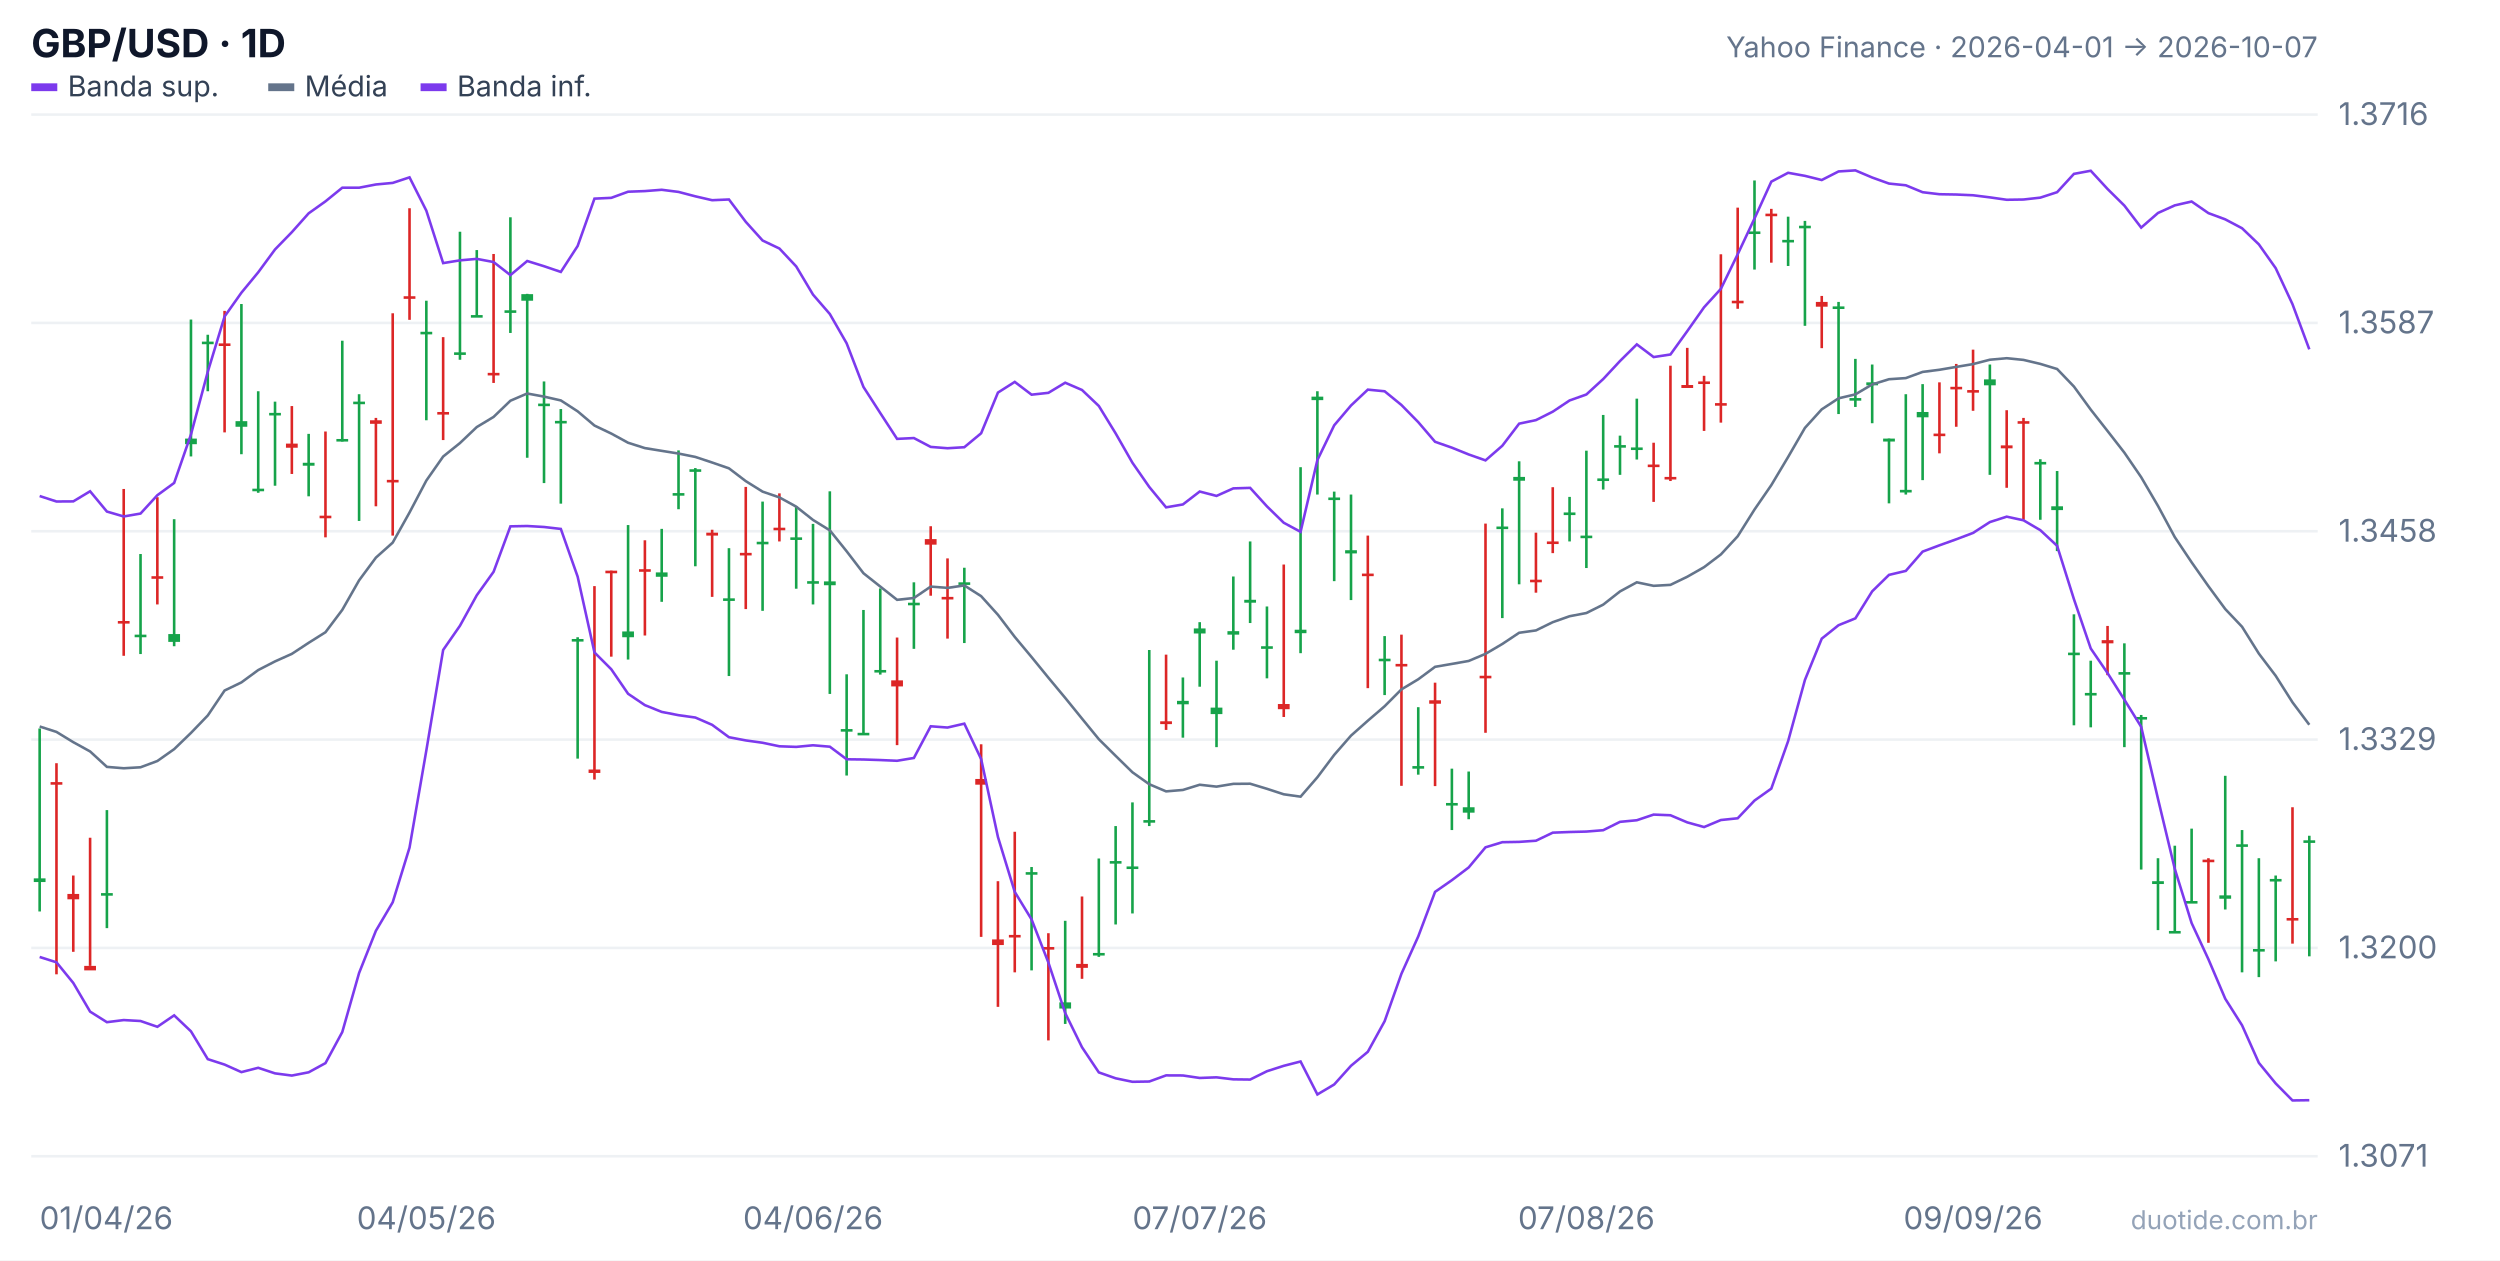
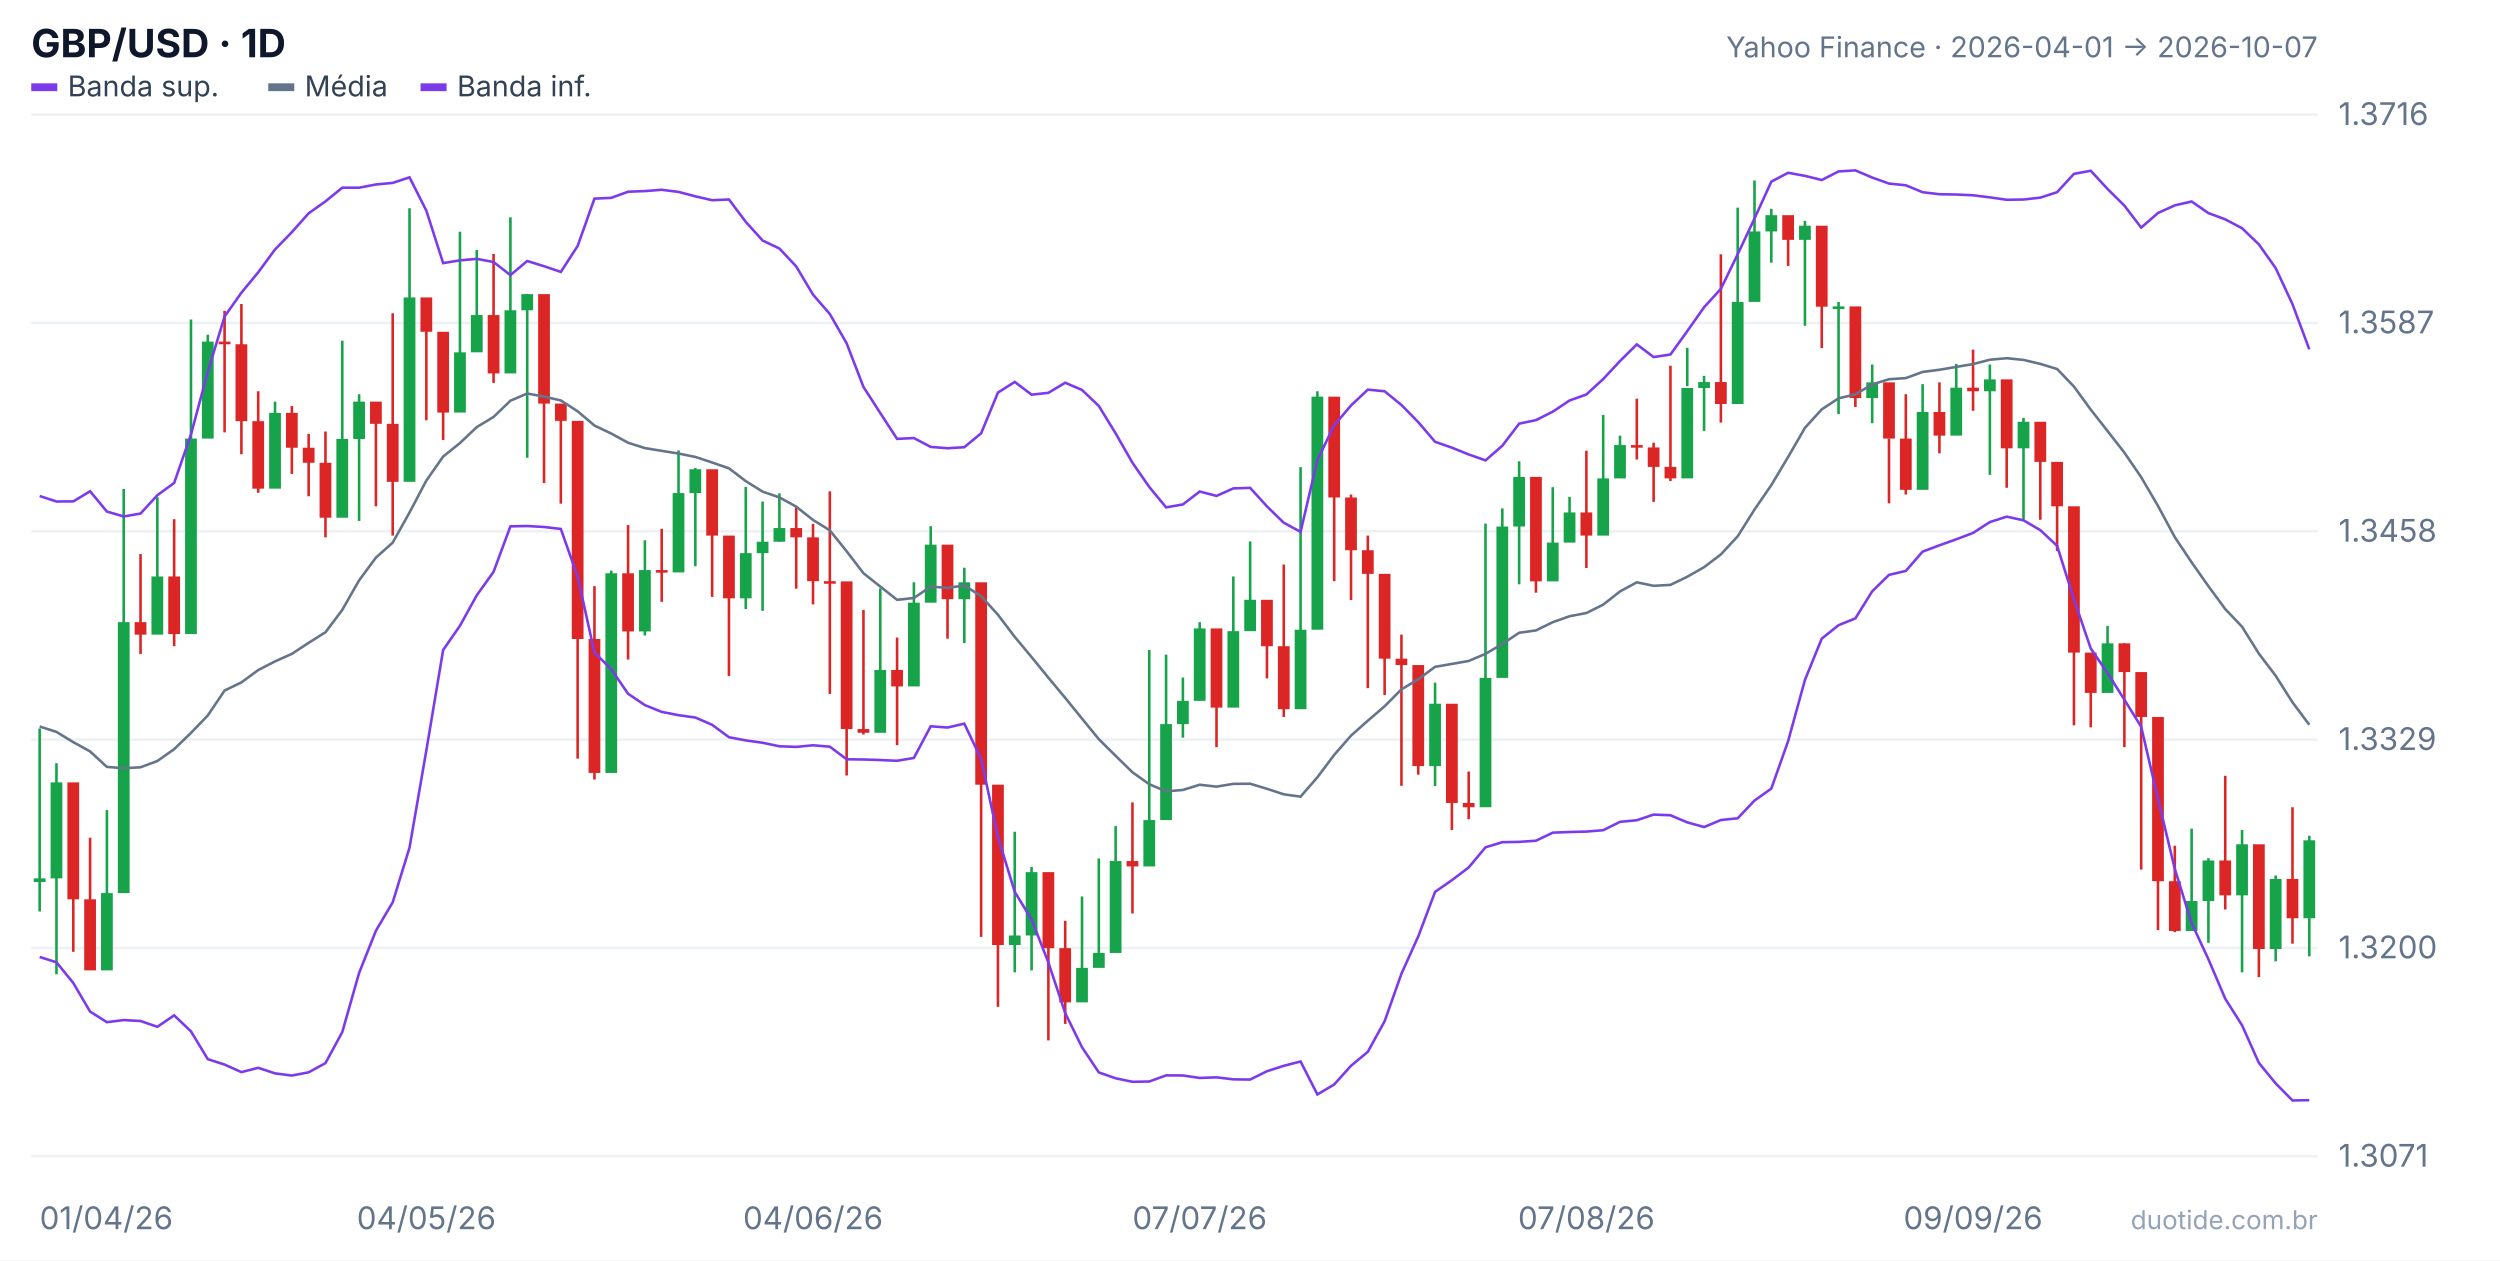
<svg xmlns="http://www.w3.org/2000/svg" viewBox="0 0 960 484" font-family="Inter,system-ui,sans-serif" font-size="12" role="img">
  <rect width="960" height="484" fill="#ffffff" />
  <text x="12" y="22" font-size="15" font-weight="700" fill="#0f172a">GBP/USD · 1D</text>
  <text x="890" y="22" font-size="11" fill="#64748b" text-anchor="end">Yahoo Finance · 2026-04-01 → 2026-10-07</text>
  <line x1="12" x2="890" y1="444" y2="444" stroke="#eef1f4" />
  <text x="898" y="448" fill="#64748b">1.3071</text>
  <line x1="12" x2="890" y1="364" y2="364" stroke="#eef1f4" />
  <text x="898" y="368" fill="#64748b">1.3200</text>
  <line x1="12" x2="890" y1="284" y2="284" stroke="#eef1f4" />
  <text x="898" y="288" fill="#64748b">1.3329</text>
  <line x1="12" x2="890" y1="204" y2="204" stroke="#eef1f4" />
  <text x="898" y="208" fill="#64748b">1.3458</text>
  <line x1="12" x2="890" y1="124" y2="124" stroke="#eef1f4" />
  <text x="898" y="128" fill="#64748b">1.3587</text>
  <line x1="12" x2="890" y1="44" y2="44" stroke="#eef1f4" />
  <text x="898" y="48" fill="#64748b">1.3716</text>
  <text x="15.228" y="472" fill="#64748b" text-anchor="start">01/04/26</text>
  <text x="163.713" y="472" fill="#64748b" text-anchor="middle">04/05/26</text>
  <text x="312.199" y="472" fill="#64748b" text-anchor="middle">04/06/26</text>
  <text x="460.684" y="472" fill="#64748b" text-anchor="middle">07/07/26</text>
  <text x="609.169" y="472" fill="#64748b" text-anchor="middle">07/08/26</text>
  <text x="757.654" y="472" fill="#64748b" text-anchor="middle">09/09/26</text>
  <line x1="15.228" x2="15.228" y1="279.737" y2="350.007" stroke="#16a34a" />
  <rect x="12.968" y="337.29" width="4.519" height="1.415" fill="#16a34a" />
-   <line x1="21.684" x2="21.684" y1="293.073" y2="374.137" stroke="#dc2626" />
-   <rect x="19.424" y="300.329" width="4.519" height="1" fill="#dc2626" />
+   <line x1="21.684" x2="21.684" y1="293.073" y2="374.137" stroke="#16a34a" />
+   <rect x="19.424" y="300.439" width="4.519" height="36.852" fill="#16a34a" />
  <line x1="28.14" x2="28.14" y1="336.201" y2="365.497" stroke="#dc2626" />
-   <rect x="25.88" y="343.273" width="4.519" height="2.065" fill="#dc2626" />
+   <rect x="25.88" y="300.439" width="4.519" height="44.899" fill="#dc2626" />
  <line x1="34.596" x2="34.596" y1="321.692" y2="370.899" stroke="#dc2626" />
-   <rect x="32.336" y="370.899" width="4.519" height="1.728" fill="#dc2626" />
+   <rect x="32.336" y="345.338" width="4.519" height="27.289" fill="#dc2626" />
  <line x1="41.051" x2="41.051" y1="311.079" y2="356.405" stroke="#16a34a" />
-   <rect x="38.792" y="342.947" width="4.519" height="1" fill="#16a34a" />
-   <line x1="47.507" x2="47.507" y1="187.762" y2="251.824" stroke="#dc2626" />
-   <rect x="45.248" y="238.465" width="4.519" height="1" fill="#dc2626" />
-   <line x1="53.963" x2="53.963" y1="212.743" y2="251.157" stroke="#16a34a" />
-   <rect x="51.704" y="243.703" width="4.519" height="1" fill="#16a34a" />
-   <line x1="60.419" x2="60.419" y1="190.921" y2="232.105" stroke="#dc2626" />
-   <rect x="58.16" y="221.259" width="4.519" height="1" fill="#dc2626" />
-   <line x1="66.875" x2="66.875" y1="199.371" y2="248.154" stroke="#16a34a" />
-   <rect x="64.615" y="243.48" width="4.519" height="3.006" fill="#16a34a" />
+   <rect x="38.792" y="342.947" width="4.519" height="29.68" fill="#16a34a" />
+   <line x1="47.507" x2="47.507" y1="187.762" y2="251.824" stroke="#16a34a" />
+   <rect x="45.248" y="238.911" width="4.519" height="104.036" fill="#16a34a" />
+   <line x1="53.963" x2="53.963" y1="212.743" y2="251.157" stroke="#dc2626" />
+   <rect x="51.704" y="238.911" width="4.519" height="4.791" fill="#dc2626" />
+   <line x1="60.419" x2="60.419" y1="190.921" y2="232.105" stroke="#16a34a" />
+   <rect x="58.16" y="221.372" width="4.519" height="22.331" fill="#16a34a" />
+   <line x1="66.875" x2="66.875" y1="199.371" y2="248.154" stroke="#dc2626" />
+   <rect x="64.615" y="221.372" width="4.519" height="22.108" fill="#dc2626" />
  <line x1="73.331" x2="73.331" y1="122.704" y2="175.272" stroke="#16a34a" />
-   <rect x="71.071" y="168.418" width="4.519" height="2.154" fill="#16a34a" />
+   <rect x="71.071" y="168.418" width="4.519" height="75.062" fill="#16a34a" />
  <line x1="79.787" x2="79.787" y1="128.546" y2="150.238" stroke="#16a34a" />
-   <rect x="77.527" y="131.178" width="4.519" height="1" fill="#16a34a" />
+   <rect x="77.527" y="131.178" width="4.519" height="37.24" fill="#16a34a" />
  <line x1="86.243" x2="86.243" y1="119.379" y2="166.036" stroke="#dc2626" />
-   <rect x="83.983" y="131.864" width="4.519" height="1" fill="#dc2626" />
-   <line x1="92.699" x2="92.699" y1="116.74" y2="174.423" stroke="#16a34a" />
-   <rect x="90.439" y="161.724" width="4.519" height="2.156" fill="#16a34a" />
-   <line x1="99.154" x2="99.154" y1="150.238" y2="189.228" stroke="#16a34a" />
-   <rect x="96.895" y="187.649" width="4.519" height="1" fill="#16a34a" />
+   <rect x="83.983" y="131.178" width="4.519" height="1.017" fill="#dc2626" />
+   <line x1="92.699" x2="92.699" y1="116.74" y2="174.423" stroke="#dc2626" />
+   <rect x="90.439" y="132.196" width="4.519" height="29.528" fill="#dc2626" />
+   <line x1="99.154" x2="99.154" y1="150.238" y2="189.228" stroke="#dc2626" />
+   <rect x="96.895" y="161.724" width="4.519" height="25.925" fill="#dc2626" />
  <line x1="105.61" x2="105.61" y1="154.233" y2="186.52" stroke="#16a34a" />
-   <rect x="103.351" y="158.542" width="4.519" height="1" fill="#16a34a" />
+   <rect x="103.351" y="158.542" width="4.519" height="29.107" fill="#16a34a" />
  <line x1="112.066" x2="112.066" y1="155.928" y2="182.002" stroke="#dc2626" />
-   <rect x="109.807" y="170.345" width="4.519" height="1.586" fill="#dc2626" />
-   <line x1="118.522" x2="118.522" y1="166.604" y2="190.582" stroke="#16a34a" />
-   <rect x="116.263" y="177.705" width="4.519" height="1.131" fill="#16a34a" />
+   <rect x="109.807" y="158.542" width="4.519" height="13.389" fill="#dc2626" />
+   <line x1="118.522" x2="118.522" y1="166.604" y2="190.582" stroke="#dc2626" />
+   <rect x="116.263" y="171.931" width="4.519" height="5.774" fill="#dc2626" />
  <line x1="124.978" x2="124.978" y1="165.697" y2="206.343" stroke="#dc2626" />
-   <rect x="122.718" y="198.019" width="4.519" height="1" fill="#dc2626" />
+   <rect x="122.718" y="177.705" width="4.519" height="21.103" fill="#dc2626" />
  <line x1="131.434" x2="131.434" y1="130.834" y2="169.552" stroke="#16a34a" />
-   <rect x="129.174" y="168.565" width="4.519" height="1" fill="#16a34a" />
+   <rect x="129.174" y="168.565" width="4.519" height="30.242" fill="#16a34a" />
  <line x1="137.89" x2="137.89" y1="151.377" y2="200.046" stroke="#16a34a" />
-   <rect x="135.63" y="154.222" width="4.519" height="1" fill="#16a34a" />
+   <rect x="135.63" y="154.222" width="4.519" height="14.344" fill="#16a34a" />
  <line x1="144.346" x2="144.346" y1="160.474" y2="194.416" stroke="#dc2626" />
-   <rect x="142.086" y="161.383" width="4.519" height="1.363" fill="#dc2626" />
+   <rect x="142.086" y="154.222" width="4.519" height="8.524" fill="#dc2626" />
  <line x1="150.801" x2="150.801" y1="120.297" y2="205.669" stroke="#dc2626" />
-   <rect x="148.542" y="184.262" width="4.519" height="1" fill="#dc2626" />
-   <line x1="157.257" x2="157.257" y1="79.964" y2="122.819" stroke="#dc2626" />
-   <rect x="154.998" y="113.754" width="4.519" height="1" fill="#dc2626" />
-   <line x1="163.713" x2="163.713" y1="115.477" y2="161.383" stroke="#16a34a" />
-   <rect x="161.454" y="127.401" width="4.519" height="1" fill="#16a34a" />
+   <rect x="148.542" y="162.746" width="4.519" height="22.272" fill="#dc2626" />
+   <line x1="157.257" x2="157.257" y1="79.964" y2="122.819" stroke="#16a34a" />
+   <rect x="154.998" y="114.213" width="4.519" height="70.805" fill="#16a34a" />
+   <line x1="163.713" x2="163.713" y1="115.477" y2="161.383" stroke="#dc2626" />
+   <rect x="161.454" y="114.213" width="4.519" height="13.188" fill="#dc2626" />
  <line x1="170.169" x2="170.169" y1="129.462" y2="168.985" stroke="#dc2626" />
-   <rect x="167.91" y="158.202" width="4.519" height="1" fill="#dc2626" />
+   <rect x="167.91" y="127.401" width="4.519" height="31.027" fill="#dc2626" />
  <line x1="176.625" x2="176.625" y1="88.986" y2="138.15" stroke="#16a34a" />
-   <rect x="174.365" y="135.294" width="4.519" height="1" fill="#16a34a" />
+   <rect x="174.365" y="135.294" width="4.519" height="23.135" fill="#16a34a" />
  <line x1="183.081" x2="183.081" y1="96.028" y2="121.673" stroke="#16a34a" />
-   <rect x="180.821" y="120.985" width="4.519" height="1" fill="#16a34a" />
+   <rect x="180.821" y="120.985" width="4.519" height="14.309" fill="#16a34a" />
  <line x1="189.537" x2="189.537" y1="97.527" y2="147.049" stroke="#dc2626" />
-   <rect x="187.277" y="143.172" width="4.519" height="1" fill="#dc2626" />
+   <rect x="187.277" y="120.985" width="4.519" height="22.415" fill="#dc2626" />
  <line x1="195.993" x2="195.993" y1="83.437" y2="127.859" stroke="#16a34a" />
-   <rect x="193.733" y="119.15" width="4.519" height="1" fill="#16a34a" />
+   <rect x="193.733" y="119.15" width="4.519" height="24.25" fill="#16a34a" />
  <line x1="202.449" x2="202.449" y1="112.836" y2="175.781" stroke="#16a34a" />
-   <rect x="200.189" y="112.95" width="4.519" height="2.527" fill="#16a34a" />
-   <line x1="208.904" x2="208.904" y1="146.478" y2="185.504" stroke="#16a34a" />
-   <rect x="206.645" y="154.973" width="4.519" height="1" fill="#16a34a" />
-   <line x1="215.36" x2="215.36" y1="157.065" y2="193.401" stroke="#16a34a" />
-   <rect x="213.101" y="161.61" width="4.519" height="1" fill="#16a34a" />
-   <line x1="221.816" x2="221.816" y1="244.705" y2="291.312" stroke="#16a34a" />
-   <rect x="219.557" y="245.373" width="4.519" height="1" fill="#16a34a" />
+   <rect x="200.189" y="112.95" width="4.519" height="6.199" fill="#16a34a" />
+   <line x1="208.904" x2="208.904" y1="146.478" y2="185.504" stroke="#dc2626" />
+   <rect x="206.645" y="112.95" width="4.519" height="42.022" fill="#dc2626" />
+   <line x1="215.36" x2="215.36" y1="157.065" y2="193.401" stroke="#dc2626" />
+   <rect x="213.101" y="154.973" width="4.519" height="6.637" fill="#dc2626" />
+   <line x1="221.816" x2="221.816" y1="244.705" y2="291.312" stroke="#dc2626" />
+   <rect x="219.557" y="161.61" width="4.519" height="83.763" fill="#dc2626" />
  <line x1="228.272" x2="228.272" y1="225.065" y2="299.34" stroke="#dc2626" />
-   <rect x="226.013" y="295.493" width="4.519" height="1.319" fill="#dc2626" />
-   <line x1="234.728" x2="234.728" y1="219.132" y2="252.157" stroke="#dc2626" />
-   <rect x="232.468" y="219.132" width="4.519" height="1.009" fill="#dc2626" />
-   <line x1="241.184" x2="241.184" y1="201.62" y2="253.269" stroke="#16a34a" />
-   <rect x="238.924" y="242.477" width="4.519" height="2.227" fill="#16a34a" />
-   <line x1="247.64" x2="247.64" y1="207.466" y2="244.037" stroke="#dc2626" />
-   <rect x="245.38" y="218.572" width="4.519" height="1" fill="#dc2626" />
-   <line x1="254.096" x2="254.096" y1="203.083" y2="231.1" stroke="#16a34a" />
-   <rect x="251.836" y="219.804" width="4.519" height="1.68" fill="#16a34a" />
+   <rect x="226.013" y="245.373" width="4.519" height="51.44" fill="#dc2626" />
+   <line x1="234.728" x2="234.728" y1="219.132" y2="252.157" stroke="#16a34a" />
+   <rect x="232.468" y="220.14" width="4.519" height="76.672" fill="#16a34a" />
+   <line x1="241.184" x2="241.184" y1="201.62" y2="253.269" stroke="#dc2626" />
+   <rect x="238.924" y="220.14" width="4.519" height="22.337" fill="#dc2626" />
+   <line x1="247.64" x2="247.64" y1="207.466" y2="244.037" stroke="#16a34a" />
+   <rect x="245.38" y="218.908" width="4.519" height="23.57" fill="#16a34a" />
+   <line x1="254.096" x2="254.096" y1="203.083" y2="231.1" stroke="#dc2626" />
+   <rect x="251.836" y="218.908" width="4.519" height="1" fill="#dc2626" />
  <line x1="260.551" x2="260.551" y1="172.951" y2="195.542" stroke="#16a34a" />
-   <rect x="258.292" y="189.342" width="4.519" height="1" fill="#16a34a" />
+   <rect x="258.292" y="189.342" width="4.519" height="30.462" fill="#16a34a" />
  <line x1="267.007" x2="267.007" y1="179.741" y2="217.452" stroke="#16a34a" />
-   <rect x="264.748" y="180.193" width="4.519" height="1" fill="#16a34a" />
+   <rect x="264.748" y="180.193" width="4.519" height="9.149" fill="#16a34a" />
  <line x1="273.463" x2="273.463" y1="203.42" y2="229.201" stroke="#dc2626" />
-   <rect x="271.204" y="204.544" width="4.519" height="1.125" fill="#dc2626" />
-   <line x1="279.919" x2="279.919" y1="210.498" y2="259.596" stroke="#16a34a" />
-   <rect x="277.66" y="229.76" width="4.519" height="1" fill="#16a34a" />
-   <line x1="286.375" x2="286.375" y1="186.972" y2="233.892" stroke="#dc2626" />
-   <rect x="284.115" y="212.293" width="4.519" height="1" fill="#dc2626" />
+   <rect x="271.204" y="180.193" width="4.519" height="25.476" fill="#dc2626" />
+   <line x1="279.919" x2="279.919" y1="210.498" y2="259.596" stroke="#dc2626" />
+   <rect x="277.66" y="205.669" width="4.519" height="24.091" fill="#dc2626" />
+   <line x1="286.375" x2="286.375" y1="186.972" y2="233.892" stroke="#16a34a" />
+   <rect x="284.115" y="212.405" width="4.519" height="17.355" fill="#16a34a" />
  <line x1="292.831" x2="292.831" y1="192.612" y2="234.561" stroke="#16a34a" />
-   <rect x="290.571" y="208.028" width="4.519" height="1" fill="#16a34a" />
-   <line x1="299.287" x2="299.287" y1="189.455" y2="207.915" stroke="#dc2626" />
-   <rect x="297.027" y="202.633" width="4.519" height="1" fill="#dc2626" />
-   <line x1="305.743" x2="305.743" y1="194.416" y2="226.07" stroke="#16a34a" />
-   <rect x="303.483" y="206.343" width="4.519" height="1" fill="#16a34a" />
-   <line x1="312.199" x2="312.199" y1="201.17" y2="232.105" stroke="#16a34a" />
-   <rect x="309.939" y="223.162" width="4.519" height="1" fill="#16a34a" />
-   <line x1="318.654" x2="318.654" y1="188.665" y2="266.469" stroke="#16a34a" />
-   <rect x="316.395" y="223.252" width="4.519" height="1.477" fill="#16a34a" />
-   <line x1="325.11" x2="325.11" y1="258.93" y2="297.802" stroke="#16a34a" />
-   <rect x="322.851" y="279.957" width="4.519" height="1" fill="#16a34a" />
-   <line x1="331.566" x2="331.566" y1="234.227" y2="282.054" stroke="#16a34a" />
-   <rect x="329.307" y="281.392" width="4.519" height="1" fill="#16a34a" />
+   <rect x="290.571" y="208.028" width="4.519" height="4.378" fill="#16a34a" />
+   <line x1="299.287" x2="299.287" y1="189.455" y2="207.915" stroke="#16a34a" />
+   <rect x="297.027" y="202.767" width="4.519" height="5.26" fill="#16a34a" />
+   <line x1="305.743" x2="305.743" y1="194.416" y2="226.07" stroke="#dc2626" />
+   <rect x="303.483" y="202.767" width="4.519" height="3.575" fill="#dc2626" />
+   <line x1="312.199" x2="312.199" y1="201.17" y2="232.105" stroke="#dc2626" />
+   <rect x="309.939" y="206.343" width="4.519" height="16.82" fill="#dc2626" />
+   <line x1="318.654" x2="318.654" y1="188.665" y2="266.469" stroke="#dc2626" />
+   <rect x="316.395" y="223.162" width="4.519" height="1" fill="#dc2626" />
+   <line x1="325.11" x2="325.11" y1="258.93" y2="297.802" stroke="#dc2626" />
+   <rect x="322.851" y="223.252" width="4.519" height="56.705" fill="#dc2626" />
+   <line x1="331.566" x2="331.566" y1="234.227" y2="282.054" stroke="#dc2626" />
+   <rect x="329.307" y="279.957" width="4.519" height="1.435" fill="#dc2626" />
  <line x1="338.022" x2="338.022" y1="225.959" y2="259.042" stroke="#16a34a" />
-   <rect x="335.762" y="257.266" width="4.519" height="1" fill="#16a34a" />
+   <rect x="335.762" y="257.266" width="4.519" height="24.126" fill="#16a34a" />
  <line x1="344.478" x2="344.478" y1="244.816" y2="286.134" stroke="#dc2626" />
-   <rect x="342.218" y="261.259" width="4.519" height="2.329" fill="#dc2626" />
+   <rect x="342.218" y="257.266" width="4.519" height="6.322" fill="#dc2626" />
  <line x1="350.934" x2="350.934" y1="223.609" y2="249.155" stroke="#16a34a" />
-   <rect x="348.674" y="231.436" width="4.519" height="1.004" fill="#16a34a" />
-   <line x1="357.39" x2="357.39" y1="202.07" y2="228.754" stroke="#dc2626" />
-   <rect x="355.13" y="207.017" width="4.519" height="2.134" fill="#dc2626" />
+   <rect x="348.674" y="231.436" width="4.519" height="32.152" fill="#16a34a" />
+   <line x1="357.39" x2="357.39" y1="202.07" y2="228.754" stroke="#16a34a" />
+   <rect x="355.13" y="209.151" width="4.519" height="22.285" fill="#16a34a" />
  <line x1="363.846" x2="363.846" y1="214.424" y2="245.228" stroke="#dc2626" />
-   <rect x="361.586" y="229.201" width="4.519" height="1" fill="#dc2626" />
+   <rect x="361.586" y="209.151" width="4.519" height="20.932" fill="#dc2626" />
  <line x1="370.301" x2="370.301" y1="218.012" y2="246.931" stroke="#16a34a" />
-   <rect x="368.042" y="223.609" width="4.519" height="1" fill="#16a34a" />
+   <rect x="368.042" y="223.609" width="4.519" height="6.474" fill="#16a34a" />
  <line x1="376.757" x2="376.757" y1="285.803" y2="359.763" stroke="#dc2626" />
-   <rect x="374.498" y="299.12" width="4.519" height="2.197" fill="#dc2626" />
+   <rect x="374.498" y="223.609" width="4.519" height="77.708" fill="#dc2626" />
  <line x1="383.213" x2="383.213" y1="338.379" y2="386.634" stroke="#dc2626" />
-   <rect x="380.954" y="360.738" width="4.519" height="2.164" fill="#dc2626" />
-   <line x1="389.669" x2="389.669" y1="319.397" y2="373.382" stroke="#dc2626" />
-   <rect x="387.41" y="359.005" width="4.519" height="1" fill="#dc2626" />
+   <rect x="380.954" y="301.317" width="4.519" height="61.584" fill="#dc2626" />
+   <line x1="389.669" x2="389.669" y1="319.397" y2="373.382" stroke="#16a34a" />
+   <rect x="387.41" y="359.222" width="4.519" height="3.68" fill="#16a34a" />
  <line x1="396.125" x2="396.125" y1="332.933" y2="372.627" stroke="#16a34a" />
-   <rect x="393.865" y="334.894" width="4.519" height="1" fill="#16a34a" />
+   <rect x="393.865" y="334.894" width="4.519" height="24.327" fill="#16a34a" />
  <line x1="402.581" x2="402.581" y1="358.355" y2="399.521" stroke="#dc2626" />
-   <rect x="400.321" y="363.658" width="4.519" height="1" fill="#dc2626" />
-   <line x1="409.037" x2="409.037" y1="353.587" y2="393.19" stroke="#16a34a" />
-   <rect x="406.777" y="384.913" width="4.519" height="2.366" fill="#16a34a" />
-   <line x1="415.493" x2="415.493" y1="344.251" y2="375.864" stroke="#dc2626" />
-   <rect x="413.233" y="370.144" width="4.519" height="1.512" fill="#dc2626" />
+   <rect x="400.321" y="334.894" width="4.519" height="29.198" fill="#dc2626" />
+   <line x1="409.037" x2="409.037" y1="353.587" y2="393.19" stroke="#dc2626" />
+   <rect x="406.777" y="364.092" width="4.519" height="20.821" fill="#dc2626" />
+   <line x1="415.493" x2="415.493" y1="344.251" y2="375.864" stroke="#16a34a" />
+   <rect x="413.233" y="371.656" width="4.519" height="13.257" fill="#16a34a" />
  <line x1="421.949" x2="421.949" y1="329.662" y2="367.442" stroke="#16a34a" />
-   <rect x="419.689" y="365.93" width="4.519" height="1" fill="#16a34a" />
+   <rect x="419.689" y="365.93" width="4.519" height="5.726" fill="#16a34a" />
  <line x1="428.404" x2="428.404" y1="317.21" y2="354.997" stroke="#16a34a" />
-   <rect x="426.145" y="330.644" width="4.519" height="1" fill="#16a34a" />
-   <line x1="434.86" x2="434.86" y1="308.12" y2="350.767" stroke="#16a34a" />
-   <rect x="432.601" y="332.715" width="4.519" height="1" fill="#16a34a" />
+   <rect x="426.145" y="330.644" width="4.519" height="35.286" fill="#16a34a" />
+   <line x1="434.86" x2="434.86" y1="308.12" y2="350.767" stroke="#dc2626" />
+   <rect x="432.601" y="330.644" width="4.519" height="2.07" fill="#dc2626" />
  <line x1="441.316" x2="441.316" y1="249.6" y2="317.21" stroke="#16a34a" />
-   <rect x="439.057" y="314.912" width="4.519" height="1" fill="#16a34a" />
-   <line x1="447.772" x2="447.772" y1="251.38" y2="280.289" stroke="#dc2626" />
-   <rect x="445.513" y="276.976" width="4.519" height="1.083" fill="#dc2626" />
+   <rect x="439.057" y="314.912" width="4.519" height="17.802" fill="#16a34a" />
+   <line x1="447.772" x2="447.772" y1="251.38" y2="280.289" stroke="#16a34a" />
+   <rect x="445.513" y="278.058" width="4.519" height="36.854" fill="#16a34a" />
  <line x1="454.228" x2="454.228" y1="260.151" y2="283.268" stroke="#16a34a" />
-   <rect x="451.968" y="269.125" width="4.519" height="1.328" fill="#16a34a" />
+   <rect x="451.968" y="269.125" width="4.519" height="8.933" fill="#16a34a" />
  <line x1="460.684" x2="460.684" y1="238.911" y2="263.698" stroke="#16a34a" />
-   <rect x="458.424" y="241.319" width="4.519" height="1.939" fill="#16a34a" />
-   <line x1="467.14" x2="467.14" y1="253.713" y2="286.906" stroke="#16a34a" />
-   <rect x="464.88" y="271.725" width="4.519" height="2.488" fill="#16a34a" />
+   <rect x="458.424" y="241.319" width="4.519" height="27.806" fill="#16a34a" />
+   <line x1="467.14" x2="467.14" y1="253.713" y2="286.906" stroke="#dc2626" />
+   <rect x="464.88" y="241.319" width="4.519" height="30.407" fill="#dc2626" />
  <line x1="473.596" x2="473.596" y1="221.372" y2="249.489" stroke="#16a34a" />
-   <rect x="471.336" y="242.366" width="4.519" height="1.336" fill="#16a34a" />
+   <rect x="471.336" y="242.366" width="4.519" height="29.359" fill="#16a34a" />
  <line x1="480.051" x2="480.051" y1="207.915" y2="239.246" stroke="#16a34a" />
-   <rect x="477.792" y="230.318" width="4.519" height="1.117" fill="#16a34a" />
-   <line x1="486.507" x2="486.507" y1="232.888" y2="260.483" stroke="#16a34a" />
-   <rect x="484.248" y="248.154" width="4.519" height="1" fill="#16a34a" />
+   <rect x="477.792" y="230.318" width="4.519" height="12.048" fill="#16a34a" />
+   <line x1="486.507" x2="486.507" y1="232.888" y2="260.483" stroke="#dc2626" />
+   <rect x="484.248" y="230.318" width="4.519" height="17.836" fill="#dc2626" />
  <line x1="492.963" x2="492.963" y1="216.779" y2="275.319" stroke="#dc2626" />
-   <rect x="490.704" y="270.343" width="4.519" height="1.991" fill="#dc2626" />
+   <rect x="490.704" y="248.154" width="4.519" height="24.18" fill="#dc2626" />
  <line x1="499.419" x2="499.419" y1="179.402" y2="250.823" stroke="#16a34a" />
-   <rect x="497.16" y="241.809" width="4.519" height="1.337" fill="#16a34a" />
+   <rect x="497.16" y="241.809" width="4.519" height="30.525" fill="#16a34a" />
  <line x1="505.875" x2="505.875" y1="150.238" y2="189.906" stroke="#16a34a" />
-   <rect x="503.615" y="152.31" width="4.519" height="1.343" fill="#16a34a" />
-   <line x1="512.331" x2="512.331" y1="188.778" y2="223.162" stroke="#16a34a" />
-   <rect x="510.071" y="191.034" width="4.519" height="1" fill="#16a34a" />
-   <line x1="518.787" x2="518.787" y1="189.906" y2="230.43" stroke="#16a34a" />
-   <rect x="516.527" y="211.283" width="4.519" height="1.234" fill="#16a34a" />
+   <rect x="503.615" y="152.31" width="4.519" height="89.5" fill="#16a34a" />
+   <line x1="512.331" x2="512.331" y1="188.778" y2="223.162" stroke="#dc2626" />
+   <rect x="510.071" y="152.31" width="4.519" height="38.724" fill="#dc2626" />
+   <line x1="518.787" x2="518.787" y1="189.906" y2="230.43" stroke="#dc2626" />
+   <rect x="516.527" y="191.034" width="4.519" height="20.249" fill="#dc2626" />
  <line x1="525.243" x2="525.243" y1="205.669" y2="264.252" stroke="#dc2626" />
-   <rect x="522.983" y="220.251" width="4.519" height="1" fill="#dc2626" />
-   <line x1="531.699" x2="531.699" y1="244.259" y2="266.911" stroke="#16a34a" />
-   <rect x="529.439" y="252.935" width="4.519" height="1" fill="#16a34a" />
+   <rect x="522.983" y="211.283" width="4.519" height="9.081" fill="#dc2626" />
+   <line x1="531.699" x2="531.699" y1="244.259" y2="266.911" stroke="#dc2626" />
+   <rect x="529.439" y="220.364" width="4.519" height="32.571" fill="#dc2626" />
  <line x1="538.154" x2="538.154" y1="243.703" y2="301.757" stroke="#dc2626" />
-   <rect x="535.895" y="254.934" width="4.519" height="1" fill="#dc2626" />
-   <line x1="544.61" x2="544.61" y1="271.559" y2="297.472" stroke="#16a34a" />
-   <rect x="542.351" y="294.173" width="4.519" height="1" fill="#16a34a" />
-   <line x1="551.066" x2="551.066" y1="262.147" y2="301.866" stroke="#dc2626" />
-   <rect x="548.807" y="268.904" width="4.519" height="1.328" fill="#dc2626" />
-   <line x1="557.522" x2="557.522" y1="295.163" y2="318.741" stroke="#16a34a" />
-   <rect x="555.262" y="308.339" width="4.519" height="1" fill="#16a34a" />
-   <line x1="563.978" x2="563.978" y1="296.263" y2="314.584" stroke="#16a34a" />
-   <rect x="561.718" y="309.984" width="4.519" height="2.081" fill="#16a34a" />
-   <line x1="570.434" x2="570.434" y1="201.058" y2="281.392" stroke="#dc2626" />
-   <rect x="568.174" y="259.485" width="4.519" height="1" fill="#dc2626" />
+   <rect x="535.895" y="252.935" width="4.519" height="2.444" fill="#dc2626" />
+   <line x1="544.61" x2="544.61" y1="271.559" y2="297.472" stroke="#dc2626" />
+   <rect x="542.351" y="255.379" width="4.519" height="38.794" fill="#dc2626" />
+   <line x1="551.066" x2="551.066" y1="262.147" y2="301.866" stroke="#16a34a" />
+   <rect x="548.807" y="270.232" width="4.519" height="23.941" fill="#16a34a" />
+   <line x1="557.522" x2="557.522" y1="295.163" y2="318.741" stroke="#dc2626" />
+   <rect x="555.262" y="270.232" width="4.519" height="38.107" fill="#dc2626" />
+   <line x1="563.978" x2="563.978" y1="296.263" y2="314.584" stroke="#dc2626" />
+   <rect x="561.718" y="308.339" width="4.519" height="1.645" fill="#dc2626" />
+   <line x1="570.434" x2="570.434" y1="201.058" y2="281.392" stroke="#16a34a" />
+   <rect x="568.174" y="260.306" width="4.519" height="49.678" fill="#16a34a" />
  <line x1="576.89" x2="576.89" y1="195.204" y2="237.35" stroke="#16a34a" />
-   <rect x="574.63" y="202.183" width="4.519" height="1" fill="#16a34a" />
+   <rect x="574.63" y="202.183" width="4.519" height="58.123" fill="#16a34a" />
  <line x1="583.346" x2="583.346" y1="177.14" y2="224.371" stroke="#16a34a" />
-   <rect x="581.086" y="183.132" width="4.519" height="1.469" fill="#16a34a" />
+   <rect x="581.086" y="183.132" width="4.519" height="19.051" fill="#16a34a" />
  <line x1="589.801" x2="589.801" y1="204.544" y2="227.592" stroke="#dc2626" />
-   <rect x="587.542" y="222.603" width="4.519" height="1" fill="#dc2626" />
-   <line x1="596.257" x2="596.257" y1="187.085" y2="212.405" stroke="#dc2626" />
-   <rect x="593.998" y="207.915" width="4.519" height="1" fill="#dc2626" />
+   <rect x="587.542" y="183.132" width="4.519" height="40.12" fill="#dc2626" />
+   <line x1="596.257" x2="596.257" y1="187.085" y2="212.405" stroke="#16a34a" />
+   <rect x="593.998" y="208.364" width="4.519" height="14.888" fill="#16a34a" />
  <line x1="602.713" x2="602.713" y1="190.808" y2="207.915" stroke="#16a34a" />
-   <rect x="600.454" y="196.781" width="4.519" height="1.014" fill="#16a34a" />
-   <line x1="609.169" x2="609.169" y1="173.064" y2="218.124" stroke="#16a34a" />
-   <rect x="606.91" y="205.669" width="4.519" height="1" fill="#16a34a" />
+   <rect x="600.454" y="196.781" width="4.519" height="11.583" fill="#16a34a" />
+   <line x1="609.169" x2="609.169" y1="173.064" y2="218.124" stroke="#dc2626" />
+   <rect x="606.91" y="196.781" width="4.519" height="8.887" fill="#dc2626" />
  <line x1="615.625" x2="615.625" y1="159.338" y2="187.988" stroke="#16a34a" />
-   <rect x="613.365" y="183.708" width="4.519" height="1.005" fill="#16a34a" />
+   <rect x="613.365" y="183.708" width="4.519" height="21.96" fill="#16a34a" />
  <line x1="622.081" x2="622.081" y1="167.284" y2="182.341" stroke="#16a34a" />
-   <rect x="619.821" y="170.912" width="4.519" height="1" fill="#16a34a" />
-   <line x1="628.537" x2="628.537" y1="153.084" y2="176.461" stroke="#16a34a" />
-   <rect x="626.277" y="171.818" width="4.519" height="1" fill="#16a34a" />
+   <rect x="619.821" y="170.912" width="4.519" height="12.797" fill="#16a34a" />
+   <line x1="628.537" x2="628.537" y1="153.084" y2="176.461" stroke="#dc2626" />
+   <rect x="626.277" y="170.912" width="4.519" height="1" fill="#dc2626" />
  <line x1="634.993" x2="634.993" y1="170.005" y2="192.725" stroke="#dc2626" />
-   <rect x="632.733" y="178.384" width="4.519" height="1" fill="#dc2626" />
+   <rect x="632.733" y="171.818" width="4.519" height="7.471" fill="#dc2626" />
  <line x1="641.449" x2="641.449" y1="140.433" y2="184.713" stroke="#dc2626" />
-   <rect x="639.189" y="183.132" width="4.519" height="1" fill="#dc2626" />
-   <line x1="647.904" x2="647.904" y1="133.579" y2="148.301" stroke="#dc2626" />
-   <rect x="645.645" y="147.845" width="4.519" height="1.14" fill="#dc2626" />
-   <line x1="654.36" x2="654.36" y1="144.312" y2="165.47" stroke="#dc2626" />
-   <rect x="652.101" y="146.467" width="4.519" height="1" fill="#dc2626" />
+   <rect x="639.189" y="179.289" width="4.519" height="4.408" fill="#dc2626" />
+   <line x1="647.904" x2="647.904" y1="133.579" y2="148.301" stroke="#16a34a" />
+   <rect x="645.645" y="148.985" width="4.519" height="34.712" fill="#16a34a" />
+   <line x1="654.36" x2="654.36" y1="144.312" y2="165.47" stroke="#16a34a" />
+   <rect x="652.101" y="146.707" width="4.519" height="2.278" fill="#16a34a" />
  <line x1="660.816" x2="660.816" y1="97.642" y2="162.291" stroke="#dc2626" />
-   <rect x="658.557" y="154.79" width="4.519" height="1" fill="#dc2626" />
-   <line x1="667.272" x2="667.272" y1="79.733" y2="118.576" stroke="#dc2626" />
-   <rect x="665.012" y="115.477" width="4.519" height="1" fill="#dc2626" />
+   <rect x="658.557" y="146.707" width="4.519" height="8.425" fill="#dc2626" />
+   <line x1="667.272" x2="667.272" y1="79.733" y2="118.576" stroke="#16a34a" />
+   <rect x="665.012" y="115.936" width="4.519" height="39.196" fill="#16a34a" />
  <line x1="673.728" x2="673.728" y1="69.299" y2="103.52" stroke="#16a34a" />
-   <rect x="671.468" y="88.87" width="4.519" height="1" fill="#16a34a" />
-   <line x1="680.184" x2="680.184" y1="80.197" y2="100.87" stroke="#dc2626" />
-   <rect x="677.924" y="82.036" width="4.519" height="1" fill="#dc2626" />
-   <line x1="686.64" x2="686.64" y1="83.205" y2="102.137" stroke="#16a34a" />
-   <rect x="684.38" y="92.105" width="4.519" height="1" fill="#16a34a" />
+   <rect x="671.468" y="88.87" width="4.519" height="27.066" fill="#16a34a" />
+   <line x1="680.184" x2="680.184" y1="80.197" y2="100.87" stroke="#16a34a" />
+   <rect x="677.924" y="82.627" width="4.519" height="6.244" fill="#16a34a" />
+   <line x1="686.64" x2="686.64" y1="83.205" y2="102.137" stroke="#dc2626" />
+   <rect x="684.38" y="82.627" width="4.519" height="9.478" fill="#dc2626" />
  <line x1="693.096" x2="693.096" y1="84.824" y2="125.111" stroke="#16a34a" />
-   <rect x="690.836" y="86.675" width="4.519" height="1" fill="#16a34a" />
+   <rect x="690.836" y="86.675" width="4.519" height="5.43" fill="#16a34a" />
  <line x1="699.551" x2="699.551" y1="113.639" y2="133.694" stroke="#dc2626" />
-   <rect x="697.292" y="115.936" width="4.519" height="1.837" fill="#dc2626" />
+   <rect x="697.292" y="86.675" width="4.519" height="31.098" fill="#dc2626" />
  <line x1="706.007" x2="706.007" y1="115.936" y2="158.997" stroke="#16a34a" />
  <rect x="703.748" y="117.659" width="4.519" height="1" fill="#16a34a" />
-   <line x1="712.463" x2="712.463" y1="137.807" y2="156.268" stroke="#16a34a" />
-   <rect x="710.204" y="152.856" width="4.519" height="1" fill="#16a34a" />
+   <line x1="712.463" x2="712.463" y1="137.807" y2="156.268" stroke="#dc2626" />
+   <rect x="710.204" y="117.659" width="4.519" height="35.197" fill="#dc2626" />
  <line x1="718.919" x2="718.919" y1="139.977" y2="162.519" stroke="#16a34a" />
-   <rect x="716.66" y="146.82" width="4.519" height="1.14" fill="#16a34a" />
-   <line x1="725.375" x2="725.375" y1="168.418" y2="193.289" stroke="#16a34a" />
-   <rect x="723.115" y="168.418" width="4.519" height="1.134" fill="#16a34a" />
-   <line x1="731.831" x2="731.831" y1="151.377" y2="189.906" stroke="#16a34a" />
-   <rect x="729.571" y="188.1" width="4.519" height="1.016" fill="#16a34a" />
+   <rect x="716.66" y="146.82" width="4.519" height="6.036" fill="#16a34a" />
+   <line x1="725.375" x2="725.375" y1="168.418" y2="193.289" stroke="#dc2626" />
+   <rect x="723.115" y="146.82" width="4.519" height="21.598" fill="#dc2626" />
+   <line x1="731.831" x2="731.831" y1="151.377" y2="189.906" stroke="#dc2626" />
+   <rect x="729.571" y="168.418" width="4.519" height="19.682" fill="#dc2626" />
  <line x1="738.287" x2="738.287" y1="147.504" y2="184.374" stroke="#16a34a" />
-   <rect x="736.027" y="158.202" width="4.519" height="2.045" fill="#16a34a" />
+   <rect x="736.027" y="158.202" width="4.519" height="29.898" fill="#16a34a" />
  <line x1="744.743" x2="744.743" y1="146.82" y2="174.084" stroke="#dc2626" />
-   <rect x="742.483" y="166.491" width="4.519" height="1" fill="#dc2626" />
-   <line x1="751.199" x2="751.199" y1="139.749" y2="163.88" stroke="#dc2626" />
-   <rect x="748.939" y="148.529" width="4.519" height="1" fill="#dc2626" />
+   <rect x="742.483" y="158.202" width="4.519" height="9.082" fill="#dc2626" />
+   <line x1="751.199" x2="751.199" y1="139.749" y2="163.88" stroke="#16a34a" />
+   <rect x="748.939" y="148.871" width="4.519" height="18.413" fill="#16a34a" />
  <line x1="757.654" x2="757.654" y1="134.265" y2="157.747" stroke="#dc2626" />
-   <rect x="755.395" y="149.782" width="4.519" height="1" fill="#dc2626" />
+   <rect x="755.395" y="148.871" width="4.519" height="1.367" fill="#dc2626" />
  <line x1="764.11" x2="764.11" y1="139.977" y2="182.341" stroke="#16a34a" />
-   <rect x="761.851" y="145.68" width="4.519" height="2.279" fill="#16a34a" />
+   <rect x="761.851" y="145.68" width="4.519" height="4.558" fill="#16a34a" />
  <line x1="770.566" x2="770.566" y1="157.52" y2="187.311" stroke="#dc2626" />
-   <rect x="768.307" y="171.025" width="4.519" height="1.134" fill="#dc2626" />
-   <line x1="777.022" x2="777.022" y1="160.474" y2="199.595" stroke="#dc2626" />
-   <rect x="774.762" y="161.724" width="4.519" height="1" fill="#dc2626" />
-   <line x1="783.478" x2="783.478" y1="176.347" y2="199.595" stroke="#16a34a" />
-   <rect x="781.218" y="177.366" width="4.519" height="1" fill="#16a34a" />
-   <line x1="789.934" x2="789.934" y1="180.872" y2="211.62" stroke="#16a34a" />
-   <rect x="787.674" y="194.416" width="4.519" height="1.464" fill="#16a34a" />
-   <line x1="796.39" x2="796.39" y1="235.9" y2="278.522" stroke="#16a34a" />
-   <rect x="794.13" y="250.6" width="4.519" height="1" fill="#16a34a" />
-   <line x1="802.846" x2="802.846" y1="253.713" y2="279.295" stroke="#16a34a" />
-   <rect x="800.586" y="266.081" width="4.519" height="1" fill="#16a34a" />
-   <line x1="809.301" x2="809.301" y1="240.36" y2="259.264" stroke="#dc2626" />
-   <rect x="807.042" y="245.817" width="4.519" height="1.225" fill="#dc2626" />
-   <line x1="815.757" x2="815.757" y1="247.042" y2="286.906" stroke="#16a34a" />
-   <rect x="813.498" y="258.076" width="4.519" height="1" fill="#16a34a" />
-   <line x1="822.213" x2="822.213" y1="274.544" y2="333.914" stroke="#16a34a" />
-   <rect x="819.954" y="275.319" width="4.519" height="1" fill="#16a34a" />
-   <line x1="828.669" x2="828.669" y1="329.553" y2="357.164" stroke="#16a34a" />
-   <rect x="826.41" y="338.379" width="4.519" height="1.088" fill="#16a34a" />
-   <line x1="835.125" x2="835.125" y1="324.751" y2="357.922" stroke="#16a34a" />
-   <rect x="832.865" y="357.489" width="4.519" height="1" fill="#16a34a" />
+   <rect x="768.307" y="145.68" width="4.519" height="26.478" fill="#dc2626" />
+   <line x1="777.022" x2="777.022" y1="160.474" y2="199.595" stroke="#16a34a" />
+   <rect x="774.762" y="161.95" width="4.519" height="10.208" fill="#16a34a" />
+   <line x1="783.478" x2="783.478" y1="176.347" y2="199.595" stroke="#dc2626" />
+   <rect x="781.218" y="161.95" width="4.519" height="15.415" fill="#dc2626" />
+   <line x1="789.934" x2="789.934" y1="180.872" y2="211.62" stroke="#dc2626" />
+   <rect x="787.674" y="177.366" width="4.519" height="17.05" fill="#dc2626" />
+   <line x1="796.39" x2="796.39" y1="235.9" y2="278.522" stroke="#dc2626" />
+   <rect x="794.13" y="194.416" width="4.519" height="56.185" fill="#dc2626" />
+   <line x1="802.846" x2="802.846" y1="253.713" y2="279.295" stroke="#dc2626" />
+   <rect x="800.586" y="250.6" width="4.519" height="15.48" fill="#dc2626" />
+   <line x1="809.301" x2="809.301" y1="240.36" y2="259.264" stroke="#16a34a" />
+   <rect x="807.042" y="247.042" width="4.519" height="19.039" fill="#16a34a" />
+   <line x1="815.757" x2="815.757" y1="247.042" y2="286.906" stroke="#dc2626" />
+   <rect x="813.498" y="247.042" width="4.519" height="11.034" fill="#dc2626" />
+   <line x1="822.213" x2="822.213" y1="274.544" y2="333.914" stroke="#dc2626" />
+   <rect x="819.954" y="258.076" width="4.519" height="17.243" fill="#dc2626" />
+   <line x1="828.669" x2="828.669" y1="329.553" y2="357.164" stroke="#dc2626" />
+   <rect x="826.41" y="275.319" width="4.519" height="63.06" fill="#dc2626" />
+   <line x1="835.125" x2="835.125" y1="324.751" y2="357.922" stroke="#dc2626" />
+   <rect x="832.865" y="338.379" width="4.519" height="19.11" fill="#dc2626" />
  <line x1="841.581" x2="841.581" y1="318.195" y2="346.532" stroke="#16a34a" />
-   <rect x="839.321" y="345.99" width="4.519" height="1" fill="#16a34a" />
-   <line x1="848.037" x2="848.037" y1="329.553" y2="362.036" stroke="#dc2626" />
-   <rect x="845.777" y="330.099" width="4.519" height="1" fill="#dc2626" />
-   <line x1="854.493" x2="854.493" y1="297.911" y2="349.248" stroke="#16a34a" />
-   <rect x="852.233" y="343.817" width="4.519" height="1.304" fill="#16a34a" />
+   <rect x="839.321" y="345.99" width="4.519" height="11.499" fill="#16a34a" />
+   <line x1="848.037" x2="848.037" y1="329.553" y2="362.036" stroke="#16a34a" />
+   <rect x="845.777" y="330.426" width="4.519" height="15.564" fill="#16a34a" />
+   <line x1="854.493" x2="854.493" y1="297.911" y2="349.248" stroke="#dc2626" />
+   <rect x="852.233" y="330.426" width="4.519" height="13.391" fill="#dc2626" />
  <line x1="860.949" x2="860.949" y1="318.741" y2="373.382" stroke="#16a34a" />
-   <rect x="858.689" y="324.205" width="4.519" height="1" fill="#16a34a" />
-   <line x1="867.404" x2="867.404" y1="329.553" y2="375.216" stroke="#16a34a" />
-   <rect x="865.145" y="364.416" width="4.519" height="1" fill="#16a34a" />
+   <rect x="858.689" y="324.205" width="4.519" height="19.612" fill="#16a34a" />
+   <line x1="867.404" x2="867.404" y1="329.553" y2="375.216" stroke="#dc2626" />
+   <rect x="865.145" y="324.205" width="4.519" height="40.211" fill="#dc2626" />
  <line x1="873.86" x2="873.86" y1="336.201" y2="369.172" stroke="#16a34a" />
-   <rect x="871.601" y="337.507" width="4.519" height="1" fill="#16a34a" />
+   <rect x="871.601" y="337.507" width="4.519" height="26.909" fill="#16a34a" />
  <line x1="880.316" x2="880.316" y1="309.984" y2="362.36" stroke="#dc2626" />
-   <rect x="878.057" y="352.503" width="4.519" height="1" fill="#dc2626" />
+   <rect x="878.057" y="337.507" width="4.519" height="15.104" fill="#dc2626" />
  <line x1="886.772" x2="886.772" y1="320.928" y2="367.227" stroke="#16a34a" />
-   <rect x="884.512" y="322.676" width="4.519" height="1" fill="#16a34a" />
+   <rect x="884.512" y="322.676" width="4.519" height="29.935" fill="#16a34a" />
  <polyline fill="none" stroke="#7c3aed" stroke-width="1" points="15.228,190.472 21.684,192.578 28.14,192.532 34.596,188.652 41.051,196.439 47.507,198.322 53.963,197.206 60.419,190.168 66.875,185.449 73.331,166.838 79.787,142.769 86.243,121.522 92.699,112.394 99.154,104.565 105.61,95.786 112.066,89.151 118.522,81.914 124.978,77.323 131.434,72.083 137.89,72.082 144.346,70.841 150.801,70.236 157.257,68.105 163.713,80.9 170.169,101.03 176.625,99.976 183.081,99.408 189.537,100.623 195.993,105.639 202.449,100.223 208.904,102.226 215.36,104.421 221.816,94.461 228.272,76.276 234.728,75.973 241.184,73.619 247.64,73.376 254.096,72.876 260.551,73.695 267.007,75.387 273.463,76.878 279.919,76.6 286.375,85.187 292.831,92.353 299.287,95.429 305.743,102.304 312.199,113.137 318.654,120.582 325.11,131.829 331.566,148.589 338.022,158.607 344.478,168.529 350.934,168.213 357.39,171.612 363.846,172.124 370.301,171.73 376.757,166.372 383.213,150.75 389.669,146.653 396.125,151.554 402.581,150.847 409.037,146.962 415.493,149.756 421.949,155.892 428.404,166.417 434.86,177.708 441.316,186.992 447.772,194.825 454.228,193.708 460.684,188.748 467.14,190.43 473.596,187.538 480.051,187.344 486.507,194.442 492.963,200.745 499.419,204.227 505.875,176.673 512.331,163.317 518.787,155.704 525.243,149.619 531.699,150.251 538.154,155.525 544.61,162.104 551.066,169.647 557.522,171.901 563.978,174.515 570.434,176.786 576.89,171.165 583.346,162.686 589.801,161.323 596.257,158.084 602.713,153.777 609.169,151.479 615.625,145.557 622.081,138.628 628.537,132.242 634.993,137.112 641.449,136.123 647.904,127.159 654.36,117.997 660.816,110.914 667.272,97.64 673.728,83.913 680.184,69.751 686.64,66.354 693.096,67.526 699.551,69.127 706.007,65.837 712.463,65.429 718.919,68.167 725.375,70.488 731.831,71.149 738.287,73.81 744.743,74.583 751.199,74.698 757.654,74.982 764.11,75.787 770.566,76.711 777.022,76.615 783.478,75.892 789.934,73.795 796.39,66.77 802.846,65.569 809.301,72.568 815.757,78.949 822.213,87.404 828.669,81.782 835.125,78.858 841.581,77.381 848.037,81.842 854.493,84.234 860.949,87.644 867.404,93.839 873.86,102.969 880.316,116.805 886.772,134.144" />
  <polyline fill="none" stroke="#64748b" stroke-width="1" points="15.228,278.977 21.684,281.052 28.14,284.995 34.596,288.555 41.051,294.478 47.507,295.013 53.963,294.635 60.419,292.229 66.875,287.675 73.331,281.437 79.787,274.739 86.243,265.16 92.699,262.043 99.154,257.301 105.61,253.98 112.066,251.083 118.522,246.839 124.978,242.782 131.434,234.193 137.89,222.852 144.346,214.125 150.801,208.354 157.257,196.798 163.713,184.537 170.169,175.311 176.625,170.13 183.081,163.994 189.537,160.095 195.993,153.879 202.449,151.105 208.904,152.295 215.36,153.766 221.816,157.948 228.272,163.406 234.728,166.486 241.184,170.014 247.64,172.074 254.096,173.124 260.551,174.162 267.007,175.461 273.463,177.607 279.919,179.844 286.375,184.754 292.831,188.785 299.287,191.002 305.743,194.554 312.199,199.663 318.654,203.656 325.11,211.696 331.566,220.118 338.022,225.233 344.478,230.332 350.934,229.635 357.39,225.252 363.846,225.749 370.301,224.806 376.757,228.926 383.213,236.081 389.669,244.575 396.125,252.31 402.581,260.231 409.037,267.989 415.493,275.951 421.949,283.847 428.404,290.24 434.86,296.559 441.316,301.146 447.772,303.887 454.228,303.345 460.684,301.342 467.14,302.064 473.596,301.003 480.051,300.948 486.507,302.898 492.963,305.01 499.419,305.92 505.875,298.47 512.331,289.876 518.787,282.48 525.243,276.753 531.699,271.195 538.154,264.719 544.61,260.844 551.066,256.059 557.522,254.944 563.978,253.808 570.434,251.077 576.89,247.284 583.346,242.984 589.801,242.081 596.257,238.913 602.713,236.633 609.169,235.401 615.625,232.179 622.081,227.108 628.537,223.608 634.993,224.957 641.449,224.59 647.904,221.475 654.36,217.792 660.816,212.902 667.272,205.93 673.728,195.665 680.184,186.285 686.64,175.473 693.096,164.307 699.551,157.181 706.007,152.954 712.463,151.441 718.919,147.619 725.375,145.622 731.831,145.188 738.287,142.814 744.743,141.993 751.199,140.891 757.654,139.812 764.11,138.132 770.566,137.555 777.022,138.203 783.478,139.736 789.934,141.7 796.39,148.433 802.846,157.294 809.301,165.515 815.757,173.813 822.213,183.245 828.669,194.276 835.125,206.267 841.581,215.924 848.037,225.104 854.493,233.874 860.949,240.679 867.404,250.99 873.86,259.501 880.316,269.688 886.772,278.31" />
  <polyline fill="none" stroke="#7c3aed" stroke-width="1" points="15.228,367.481 21.684,369.526 28.14,377.459 34.596,388.458 41.051,392.516 47.507,391.705 53.963,392.065 60.419,394.29 66.875,389.901 73.331,396.035 79.787,406.708 86.243,408.797 92.699,411.692 99.154,410.036 105.61,412.174 112.066,413.015 118.522,411.764 124.978,408.24 131.434,396.303 137.89,373.622 144.346,357.409 150.801,346.472 157.257,325.491 163.713,288.173 170.169,249.591 176.625,240.283 183.081,228.58 189.537,219.567 195.993,202.118 202.449,201.988 208.904,202.365 215.36,203.11 221.816,221.435 228.272,250.536 234.728,257 241.184,266.408 247.64,270.772 254.096,273.371 260.551,274.63 267.007,275.534 273.463,278.337 279.919,283.089 286.375,284.321 292.831,285.217 299.287,286.575 305.743,286.805 312.199,286.19 318.654,286.73 325.11,291.564 331.566,291.647 338.022,291.859 344.478,292.135 350.934,291.057 357.39,278.892 363.846,279.374 370.301,277.882 376.757,291.48 383.213,321.412 389.669,342.497 396.125,353.066 402.581,369.615 409.037,389.016 415.493,402.147 421.949,411.802 428.404,414.064 434.86,415.41 441.316,415.301 447.772,412.948 454.228,412.983 460.684,413.935 467.14,413.699 473.596,414.469 480.051,414.551 486.507,411.353 492.963,409.275 499.419,407.613 505.875,420.267 512.331,416.436 518.787,409.255 525.243,403.887 531.699,392.139 538.154,373.912 544.61,359.585 551.066,342.472 557.522,337.988 563.978,333.1 570.434,325.368 576.89,323.403 583.346,323.282 589.801,322.839 596.257,319.742 602.713,319.49 609.169,319.323 615.625,318.8 622.081,315.587 628.537,314.974 634.993,312.801 641.449,313.057 647.904,315.791 654.36,317.587 660.816,314.89 667.272,314.22 673.728,307.417 680.184,302.818 686.64,284.592 693.096,261.089 699.551,245.234 706.007,240.071 712.463,237.453 718.919,227.071 725.375,220.756 731.831,219.227 738.287,211.818 744.743,209.403 751.199,207.084 757.654,204.643 764.11,200.477 770.566,198.398 777.022,199.791 783.478,203.58 789.934,209.606 796.39,230.097 802.846,249.019 809.301,258.461 815.757,268.678 822.213,279.087 828.669,306.769 835.125,333.677 841.581,354.467 848.037,368.367 854.493,383.515 860.949,393.715 867.404,408.141 873.86,416.033 880.316,422.571 886.772,422.476" />
  <rect x="12" y="32" width="10" height="3" fill="#7c3aed" />
  <text x="26" y="37" font-size="11" fill="#334155">Banda sup.</text>
  <rect x="103" y="32" width="10" height="3" fill="#64748b" />
  <text x="117" y="37" font-size="11" fill="#334155">Média</text>
  <rect x="161.5" y="32" width="10" height="3" fill="#7c3aed" />
  <text x="175.5" y="37" font-size="11" fill="#334155">Banda inf.</text>
  <text x="890" y="472" font-size="10" fill="#94a3b8" text-anchor="end">duotide.com.br</text>
</svg>
